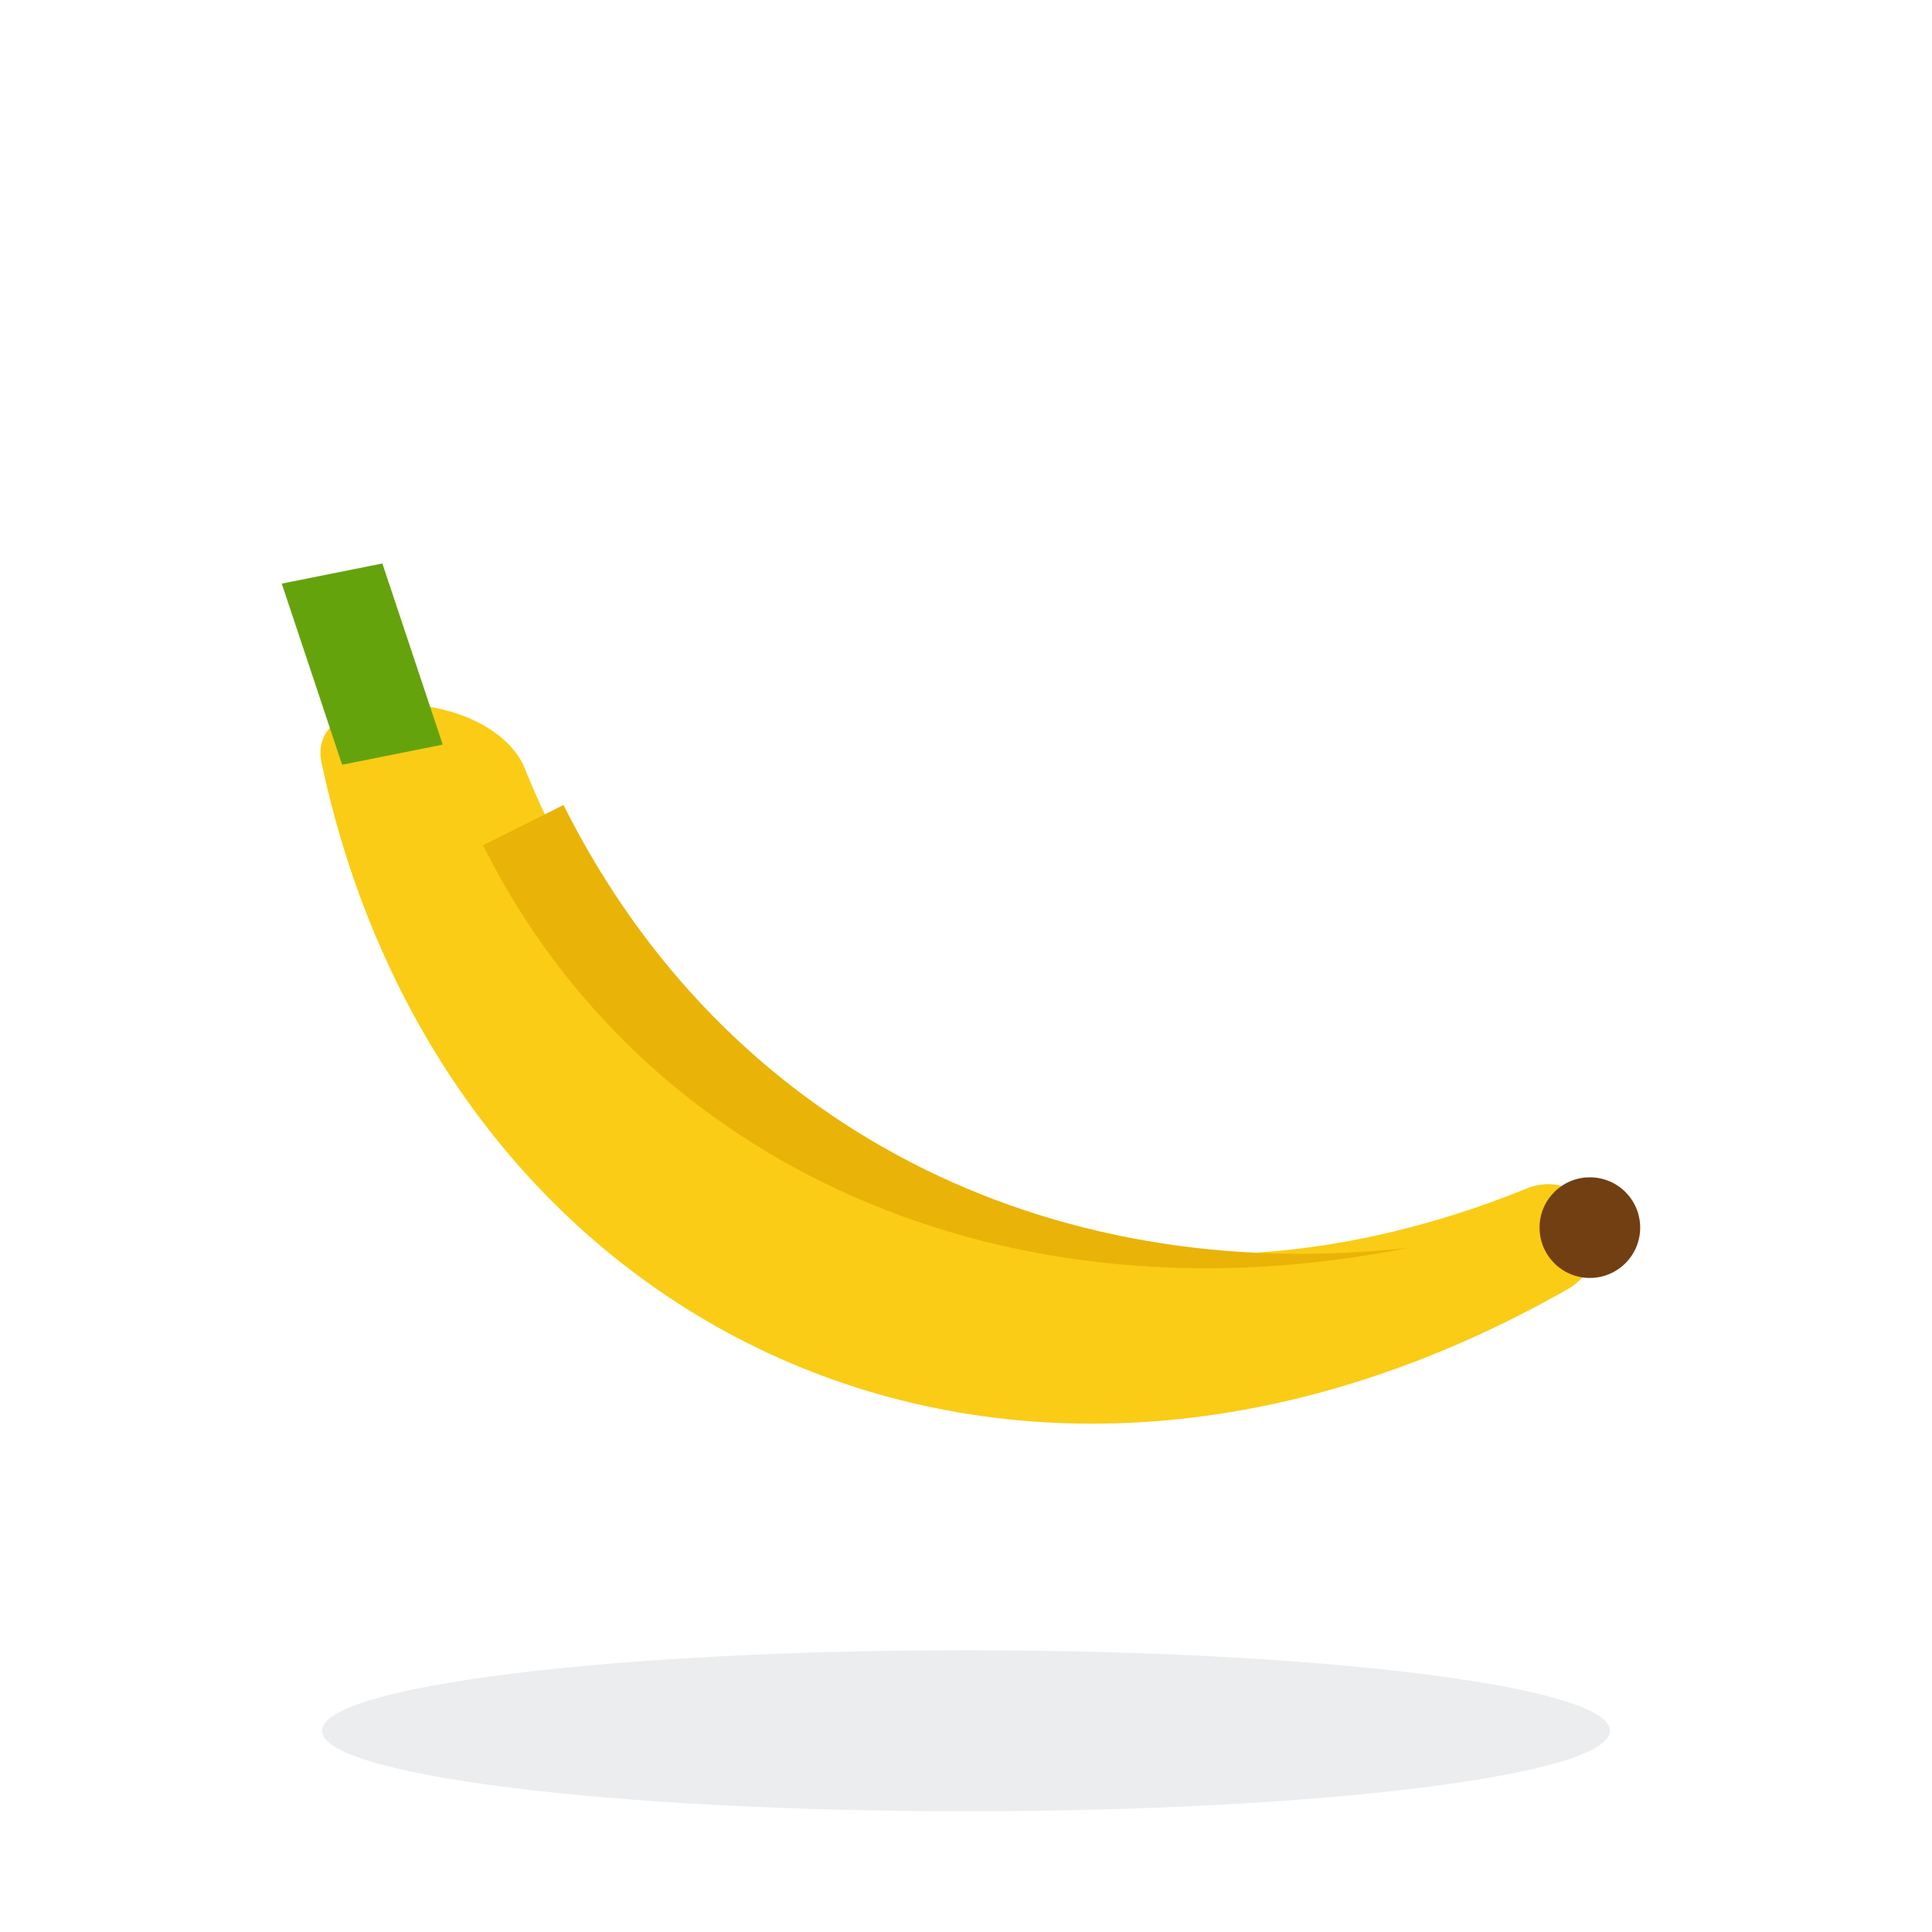
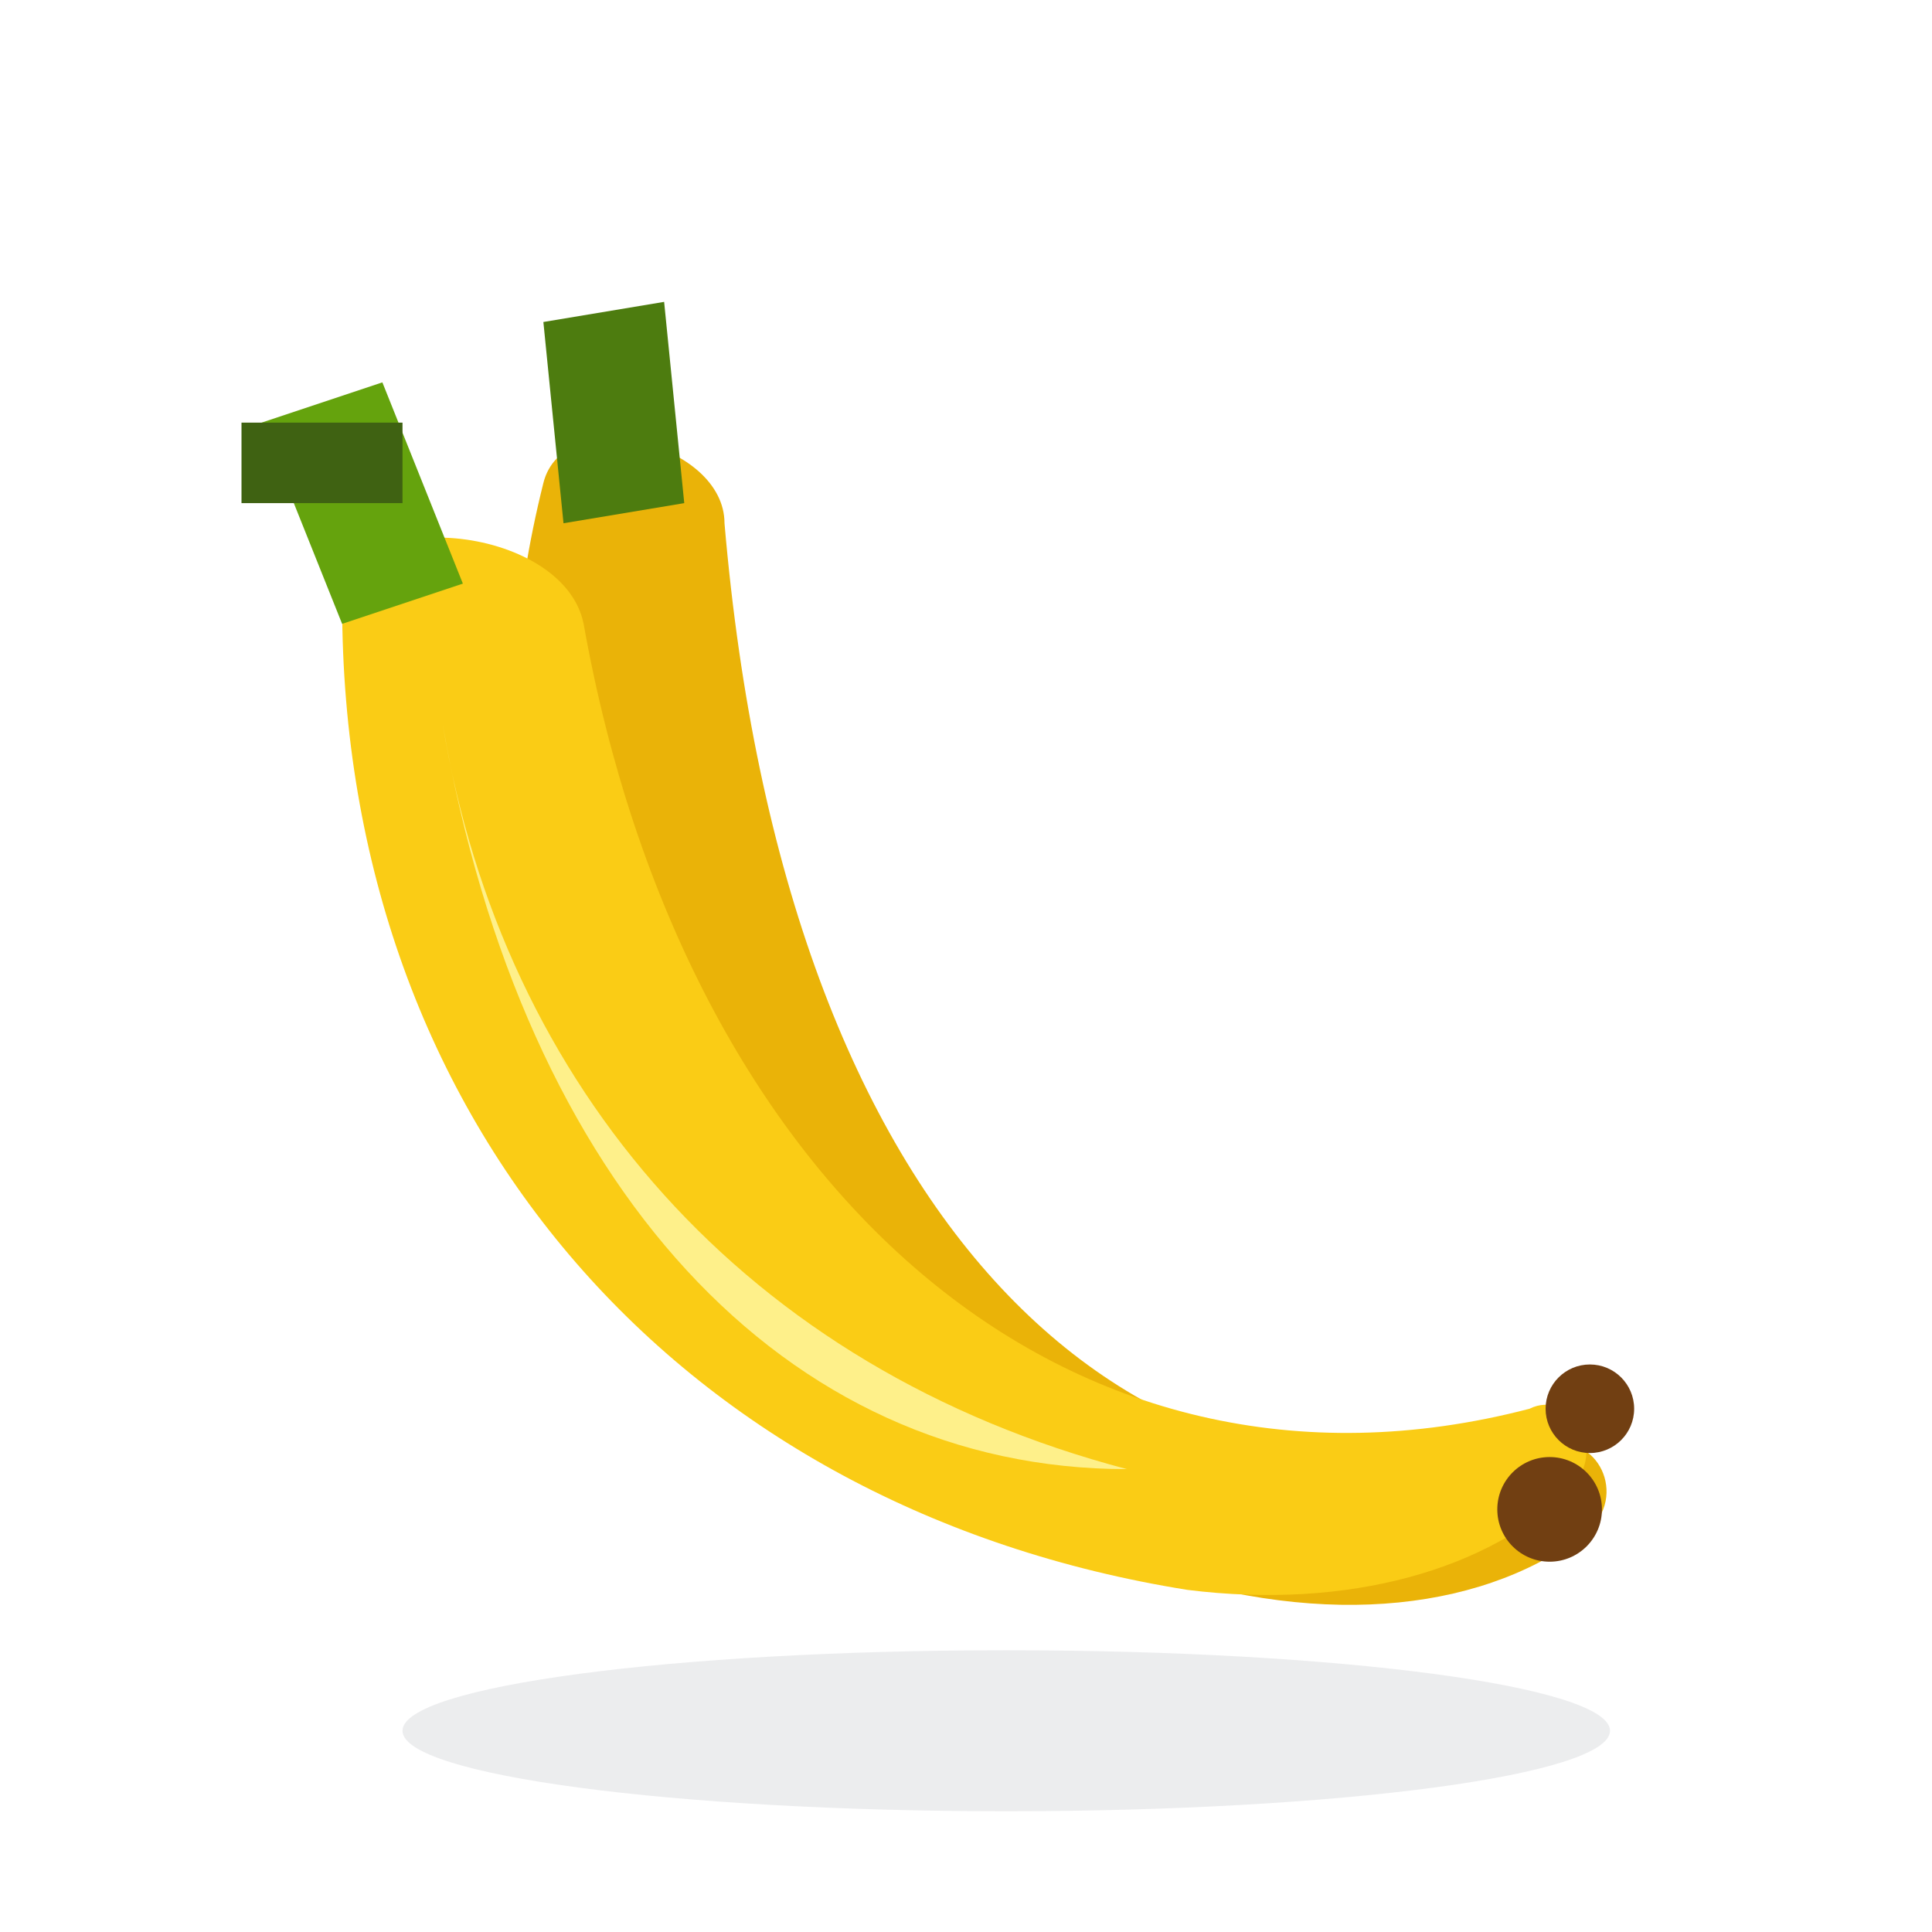
<svg xmlns="http://www.w3.org/2000/svg" viewBox="0 0 96 96" width="96" height="96">
-   <ellipse cx="48" cy="86" rx="32" ry="4" fill="#0F172A" opacity=".08" />
-   <path d="M16 38c6 28 34 42 62 26 3-2 1-6-2-5-22 9-42-1-50-21-2-4-11-4-10 0z" fill="#FACC15" />
-   <path d="M24 42c8 16 26 24 46 20-18 2-34-6-42-22z" fill="#EAB308" />
-   <path d="M17 38l-3-9 5-1 3 9z" fill="#65A30D" />
-   <circle cx="79" cy="61" r="2.5" fill="#713F12" />
+   <ellipse cx="50" cy="86" rx="30" ry="4" fill="#0F172A" opacity=".08" />
+   <path d="M27 24c-6 24 6 46 30 54 9 3 17 2 22-2 2-2 0-5-2-4-21 5-38-11-41-46 0-4-8-6-9-2z" fill="#EAB308" />
+   <path d="M17 30c0 26 17 45 42 49 8 1 15-1 19-5 2-2 0-5-2-4-23 6-42-11-47-39-1-5-12-6-12-1z" fill="#FACC15" />
+   <path d="M22 36c3 18 15 32 34 37-17 0-30-14-34-37z" fill="#FEF08A" />
+   <path d="M17 31l-4-10 6-2 4 10z" fill="#65A30D" />
+   <path d="M28 26l-1-10 6-1 1 10z" fill="#4D7C0F" />
+   <path d="M12 21h8v4h-8z" fill="#3F6212" />
+   <circle cx="77" cy="75" r="2.6" fill="#713F12" />
+   <circle cx="79" cy="70" r="2.2" fill="#713F12" />
</svg>
